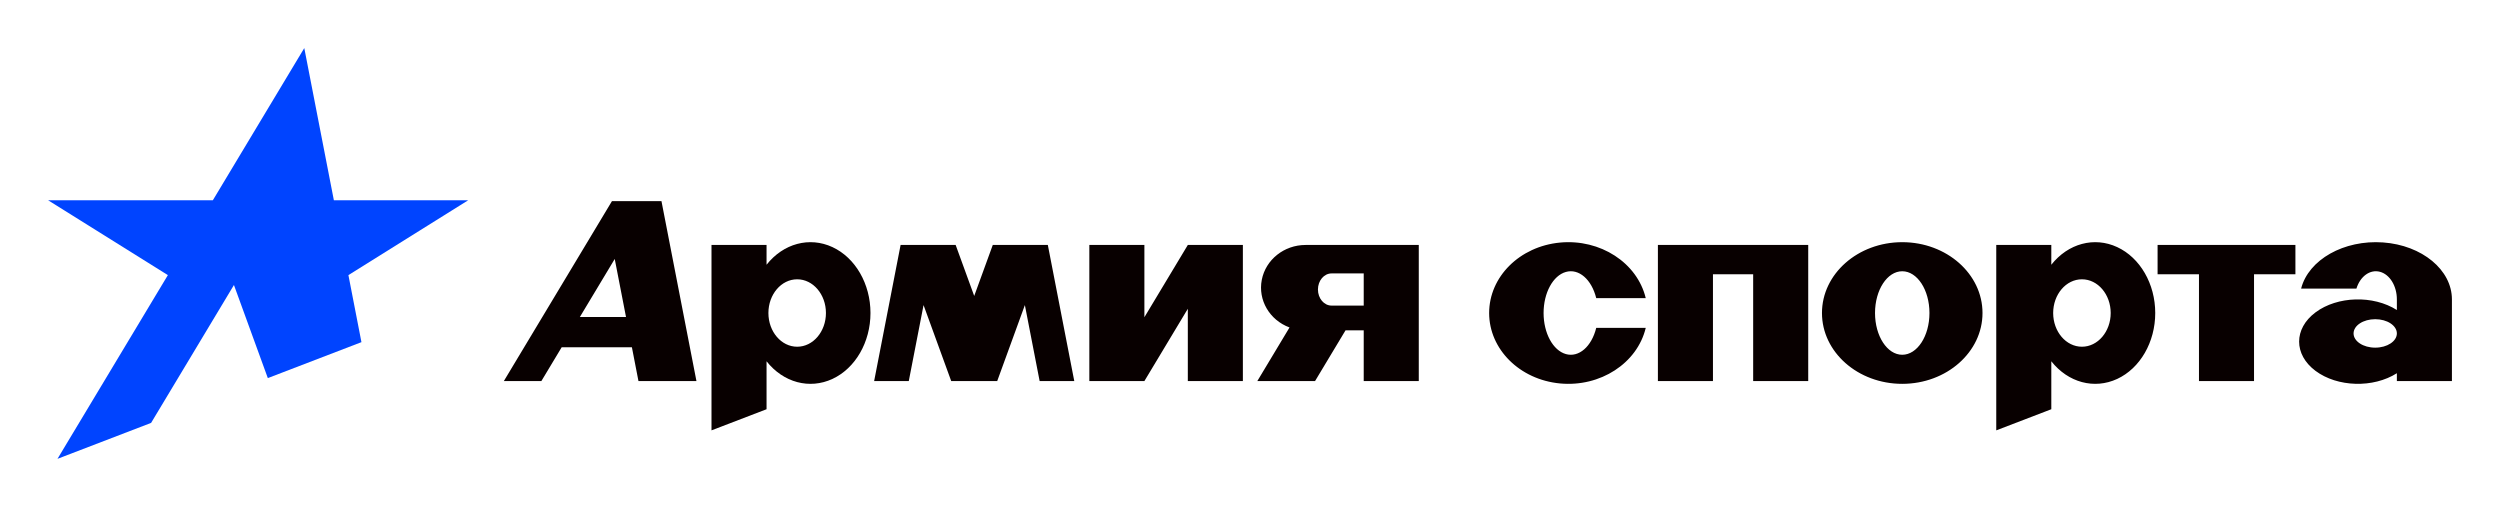
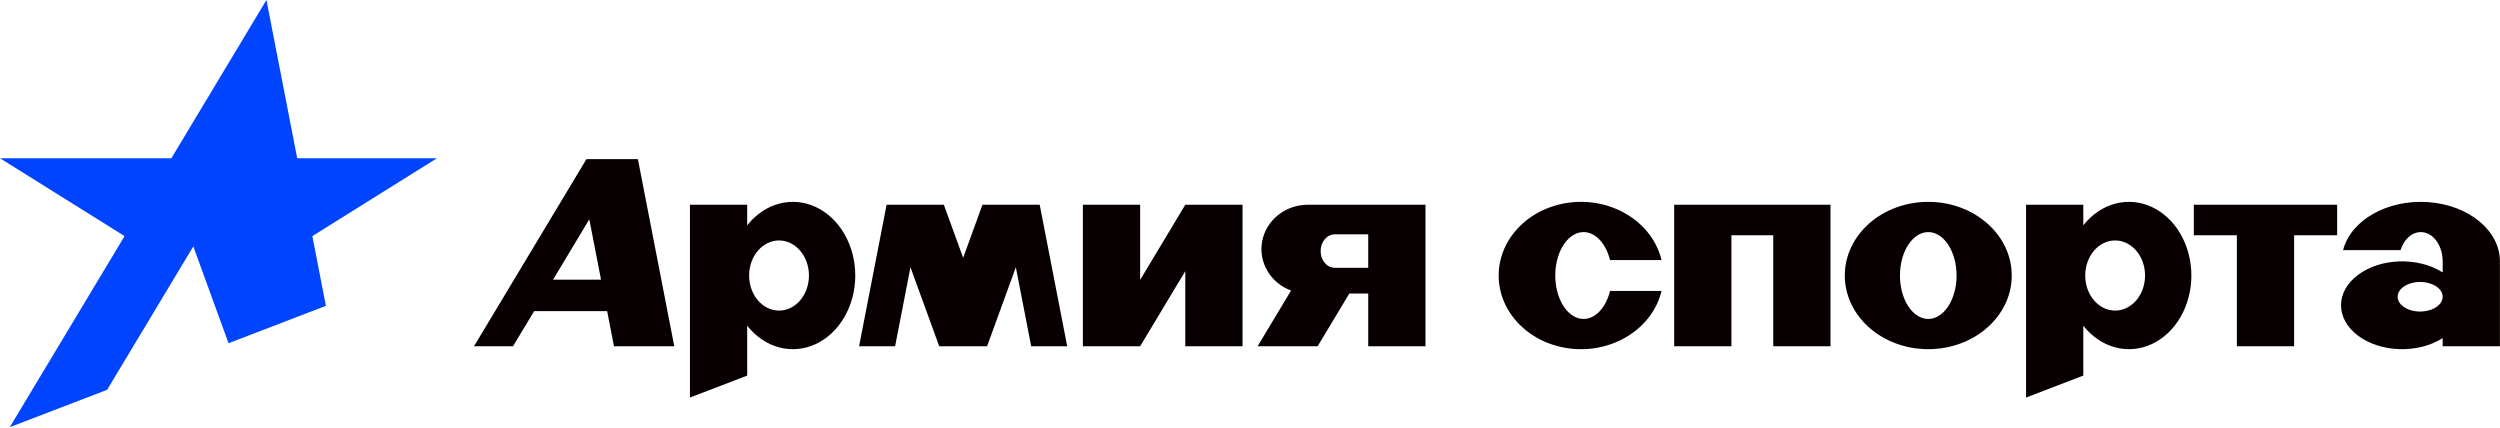
- <svg xmlns="http://www.w3.org/2000/svg" width="4041.3" height="820.7" viewBox="-77.72 -77.72 4041.32 820.70">
-   <defs />
+ <svg xmlns="http://www.w3.org/2000/svg" width="3886" height="664" viewBox="0 0 3886 664">
+   <defs>
+     <clipPath id="d0">
+       <path d="M0 0H3885.883V664H0Z" />
+     </clipPath>
+   </defs>
  <g>
-     <g transform="matrix(1 0 0 1 0 0)">
-       <path d="M679.14 246.00L461.98 246.00L414.16 0.00L266.35 246.00L0.00 246.00L193.64 367.00L15.19 664.00L166.52 605.91L300.46 383.00L355.23 533.47L506.56 475.38L485.50 367.00L679.14 246.00Z" fill="rgba(0,68,255,1)" fill-rule="evenodd" />
-     </g>
-     <g transform="matrix(1 0 0 1 736.7617 247.3708)">
-       <path d="M424.67 102.89C451.83 68.44 494.08 57.12 531.18 74.35C568.28 91.58 592.67 133.84 592.67 180.90C592.67 227.96 568.28 270.22 531.18 287.45C494.08 304.68 451.83 293.36 424.67 258.91L424.67 336.44L335.67 370.60L335.67 70.90L424.67 70.90L424.67 102.89ZM311.34 290.90L217.61 290.90L207.00 236.30L93.47 236.30L60.66 290.90L0.00 290.90L174.79 0.00L254.79 0.00L311.34 290.90ZM760.36 153.32L790.36 70.90L879.36 70.90L922.12 290.90L866.12 290.90L842.25 168.08L797.54 290.90L723.17 290.90L678.47 168.08L654.59 290.90L598.59 290.90L641.36 70.90L730.36 70.90L760.36 153.32ZM1035.46 187.73L1105.66 70.90L1194.66 70.90L1194.66 290.90L1105.66 290.90L1105.66 174.07L1035.46 290.90L946.46 290.90L946.46 70.90L1035.46 70.90L1035.46 187.73ZM1479.01 290.90L1390.01 290.90L1390.01 208.90L1360.61 208.90L1311.34 290.90L1218.01 290.90L1270.07 204.26C1237.72 192.29 1218.87 159.92 1225.23 127.25C1231.58 94.59 1261.33 70.90 1296.01 70.90L1479.01 70.90L1479.01 290.90ZM474.17 126.40C448.49 126.40 427.67 150.80 427.67 180.90C427.67 211.00 448.49 235.40 474.17 235.40C499.85 235.40 520.67 211.00 520.67 180.90C520.67 150.80 499.85 126.40 474.17 126.40ZM122.91 187.30L197.48 187.30L179.25 93.54L122.91 187.30ZM1338.01 116.90C1325.86 116.90 1316.01 128.54 1316.01 142.90C1316.01 157.26 1325.86 168.90 1338.01 168.90L1390.01 168.90L1390.01 116.90L1338.01 116.90Z" fill="rgba(8,0,0,1)" fill-rule="nonzero" />
-     </g>
-     <g transform="matrix(1 0 0 1 2329.521 313.7667)">
-       <path d="M908.76 36.49C935.92 2.04 978.17 -9.28 1015.27 7.95C1052.37 25.18 1076.76 67.44 1076.76 114.50C1076.76 161.56 1052.37 203.83 1015.27 221.06C978.17 238.28 935.92 226.96 908.76 192.51L908.76 270.04L819.76 304.20L819.76 4.50L908.76 4.50L908.76 36.49ZM114.51 0.64C179.62 -5.53 239.43 33.24 253.16 90.50L173.12 90.50C165.58 60.06 144.93 42.22 124.05 48.11C103.16 54.00 88.00 81.93 88.00 114.50C88.00 147.07 103.16 175.00 124.05 180.89C144.93 186.78 165.58 168.94 173.12 138.50L253.16 138.50C239.43 195.76 179.62 234.53 114.51 228.36C49.40 222.19 0.00 173.07 0.00 114.50C0.00 55.93 49.40 6.81 114.51 0.64ZM667.78 0.00C739.44 0.00 797.53 51.26 797.53 114.50C797.53 177.74 739.44 229.00 667.78 229.00C596.12 229.00 538.03 177.74 538.03 114.50C538.03 51.26 596.12 0.00 667.78 0.00ZM1312.58 75.00C1324.58 28.18 1381.93 -4.11 1445.05 0.42C1508.16 4.95 1556.36 44.82 1556.36 92.50L1556.36 224.50L1467.36 224.50L1467.36 211.83C1429.20 236.12 1371.16 234.44 1335.85 208.03C1300.53 181.62 1300.53 139.88 1335.85 113.47C1371.16 87.06 1429.20 85.38 1467.36 109.67L1467.36 92.50C1467.36 70.81 1455.92 52.14 1440.03 47.88C1424.14 43.63 1408.21 54.98 1401.98 75.00L1312.58 75.00ZM515.80 224.50L426.80 224.50L426.80 51.90L361.80 51.90L361.80 224.50L272.80 224.50L272.80 4.50L515.80 4.50L515.80 224.50ZM1303.36 51.90L1236.46 51.90L1236.46 224.50L1147.46 224.50L1147.46 51.90L1080.56 51.90L1080.56 4.50L1303.36 4.50L1303.36 51.90ZM667.78 47.00C643.48 47.00 623.78 77.22 623.78 114.50C623.78 151.78 643.48 182.00 667.78 182.00C692.08 182.00 711.78 151.78 711.78 114.50C711.78 77.22 692.08 47.00 667.78 47.00ZM1432.36 124.50C1413.03 124.50 1397.36 134.80 1397.36 147.50C1397.36 160.20 1413.03 170.50 1432.36 170.50C1451.69 170.50 1467.36 160.20 1467.36 147.50C1467.36 134.80 1451.69 124.50 1432.36 124.50ZM958.26 60.00C932.58 60.00 911.76 84.40 911.76 114.50C911.76 144.60 932.58 169.00 958.26 169.00C983.94 169.00 1004.76 144.60 1004.76 114.50C1004.76 84.40 983.94 60.00 958.26 60.00Z" fill="rgba(8,0,0,1)" fill-rule="nonzero" />
+     <g clip-path="url(#d0)">
+       <g transform="matrix(1 0 0 1 0 0)">
+         <path d="M679.14 246.00L461.98 246.00L414.16 0.00L266.35 246.00L0.00 246.00L193.64 367.00L15.19 664.00L166.52 605.91L300.46 383.00L355.23 533.47L506.56 475.38L485.50 367.00L679.14 246.00Z" fill="rgba(0,68,255,1)" fill-rule="evenodd" />
+       </g>
+       <g transform="matrix(1 0 0 1 736.7617 247.3708)">
+         <path d="M424.67 102.89C451.83 68.44 494.08 57.12 531.18 74.35C568.28 91.58 592.67 133.84 592.67 180.90C592.67 227.96 568.28 270.22 531.18 287.45C494.08 304.68 451.83 293.36 424.67 258.91L424.67 336.44L335.67 370.60L335.67 70.90L424.67 70.90L424.67 102.89ZM311.34 290.90L217.61 290.90L207.00 236.30L93.47 236.30L60.66 290.90L0.00 290.90L174.79 0.00L254.79 0.00L311.34 290.90ZM760.36 153.32L790.36 70.90L879.36 70.90L922.12 290.90L866.12 290.90L842.25 168.08L797.54 290.90L723.17 290.90L678.47 168.08L654.59 290.90L598.59 290.90L641.36 70.90L730.36 70.90L760.36 153.32ZM1035.46 187.73L1105.66 70.90L1194.66 70.90L1194.66 290.90L1105.66 290.90L1105.66 174.07L1035.46 290.90L946.46 290.90L946.46 70.90L1035.46 70.90L1035.46 187.73ZM1479.01 290.90L1390.01 290.90L1390.01 208.90L1360.61 208.90L1311.34 290.90L1218.01 290.90L1270.07 204.26C1237.72 192.29 1218.87 159.92 1225.23 127.25C1231.58 94.59 1261.33 70.90 1296.01 70.90L1479.01 70.90L1479.01 290.90ZM474.17 126.40C448.49 126.40 427.67 150.80 427.67 180.90C427.67 211.00 448.49 235.40 474.17 235.40C499.85 235.40 520.67 211.00 520.67 180.90C520.67 150.80 499.85 126.40 474.17 126.40ZM122.91 187.30L197.48 187.30L179.25 93.54L122.91 187.30ZM1338.01 116.90C1325.86 116.90 1316.01 128.54 1316.01 142.90C1316.01 157.26 1325.86 168.90 1338.01 168.90L1390.01 168.90L1390.01 116.90L1338.01 116.90Z" fill="rgba(8,0,0,1)" fill-rule="nonzero" />
+       </g>
+       <g transform="matrix(1 0 0 1 2329.521 313.7667)">
+         <path d="M908.76 36.49C935.92 2.04 978.17 -9.28 1015.27 7.95C1052.37 25.18 1076.76 67.44 1076.76 114.50C1076.76 161.56 1052.37 203.83 1015.27 221.06C978.17 238.28 935.92 226.96 908.76 192.51L908.76 270.04L819.76 304.20L819.76 4.50L908.76 4.50L908.76 36.49ZM114.51 0.64C179.62 -5.53 239.43 33.24 253.16 90.50L173.12 90.50C165.58 60.06 144.93 42.22 124.05 48.11C103.16 54.00 88.00 81.93 88.00 114.50C88.00 147.07 103.16 175.00 124.05 180.89C144.93 186.78 165.58 168.94 173.12 138.50L253.16 138.50C239.43 195.76 179.62 234.53 114.51 228.36C49.40 222.19 0.00 173.07 0.00 114.50C0.00 55.93 49.40 6.81 114.51 0.64ZM667.78 0.00C739.44 0.00 797.53 51.26 797.53 114.50C797.53 177.74 739.44 229.00 667.78 229.00C596.12 229.00 538.03 177.74 538.03 114.50C538.03 51.26 596.12 0.00 667.78 0.00ZM1312.58 75.00C1324.58 28.18 1381.93 -4.11 1445.05 0.42C1508.16 4.95 1556.36 44.82 1556.36 92.50L1556.36 224.50L1467.36 224.50L1467.36 211.83C1429.20 236.12 1371.16 234.44 1335.85 208.03C1300.53 181.62 1300.53 139.88 1335.85 113.47C1371.16 87.06 1429.20 85.38 1467.36 109.67L1467.36 92.50C1467.36 70.81 1455.92 52.14 1440.03 47.88C1424.14 43.63 1408.21 54.98 1401.98 75.00L1312.58 75.00ZM515.80 224.50L426.80 224.50L426.80 51.90L361.80 51.90L361.80 224.50L272.80 224.50L272.80 4.50L515.80 4.50L515.80 224.50ZM1303.36 51.90L1236.46 51.90L1236.46 224.50L1147.46 224.50L1147.46 51.90L1080.56 51.90L1080.56 4.50L1303.36 4.50L1303.36 51.90ZM667.78 47.00C643.48 47.00 623.78 77.22 623.78 114.50C623.78 151.78 643.48 182.00 667.78 182.00C692.08 182.00 711.78 151.78 711.78 114.50C711.78 77.22 692.08 47.00 667.78 47.00ZM1432.36 124.50C1413.03 124.50 1397.36 134.80 1397.36 147.50C1397.36 160.20 1413.03 170.50 1432.36 170.50C1451.69 170.50 1467.36 160.20 1467.36 147.50C1467.36 134.80 1451.69 124.50 1432.36 124.50ZM958.26 60.00C932.58 60.00 911.76 84.40 911.76 114.50C911.76 144.60 932.58 169.00 958.26 169.00C983.94 169.00 1004.76 144.60 1004.76 114.50C1004.76 84.40 983.94 60.00 958.26 60.00Z" fill="rgba(8,0,0,1)" fill-rule="nonzero" />
+       </g>
    </g>
  </g>
</svg>
